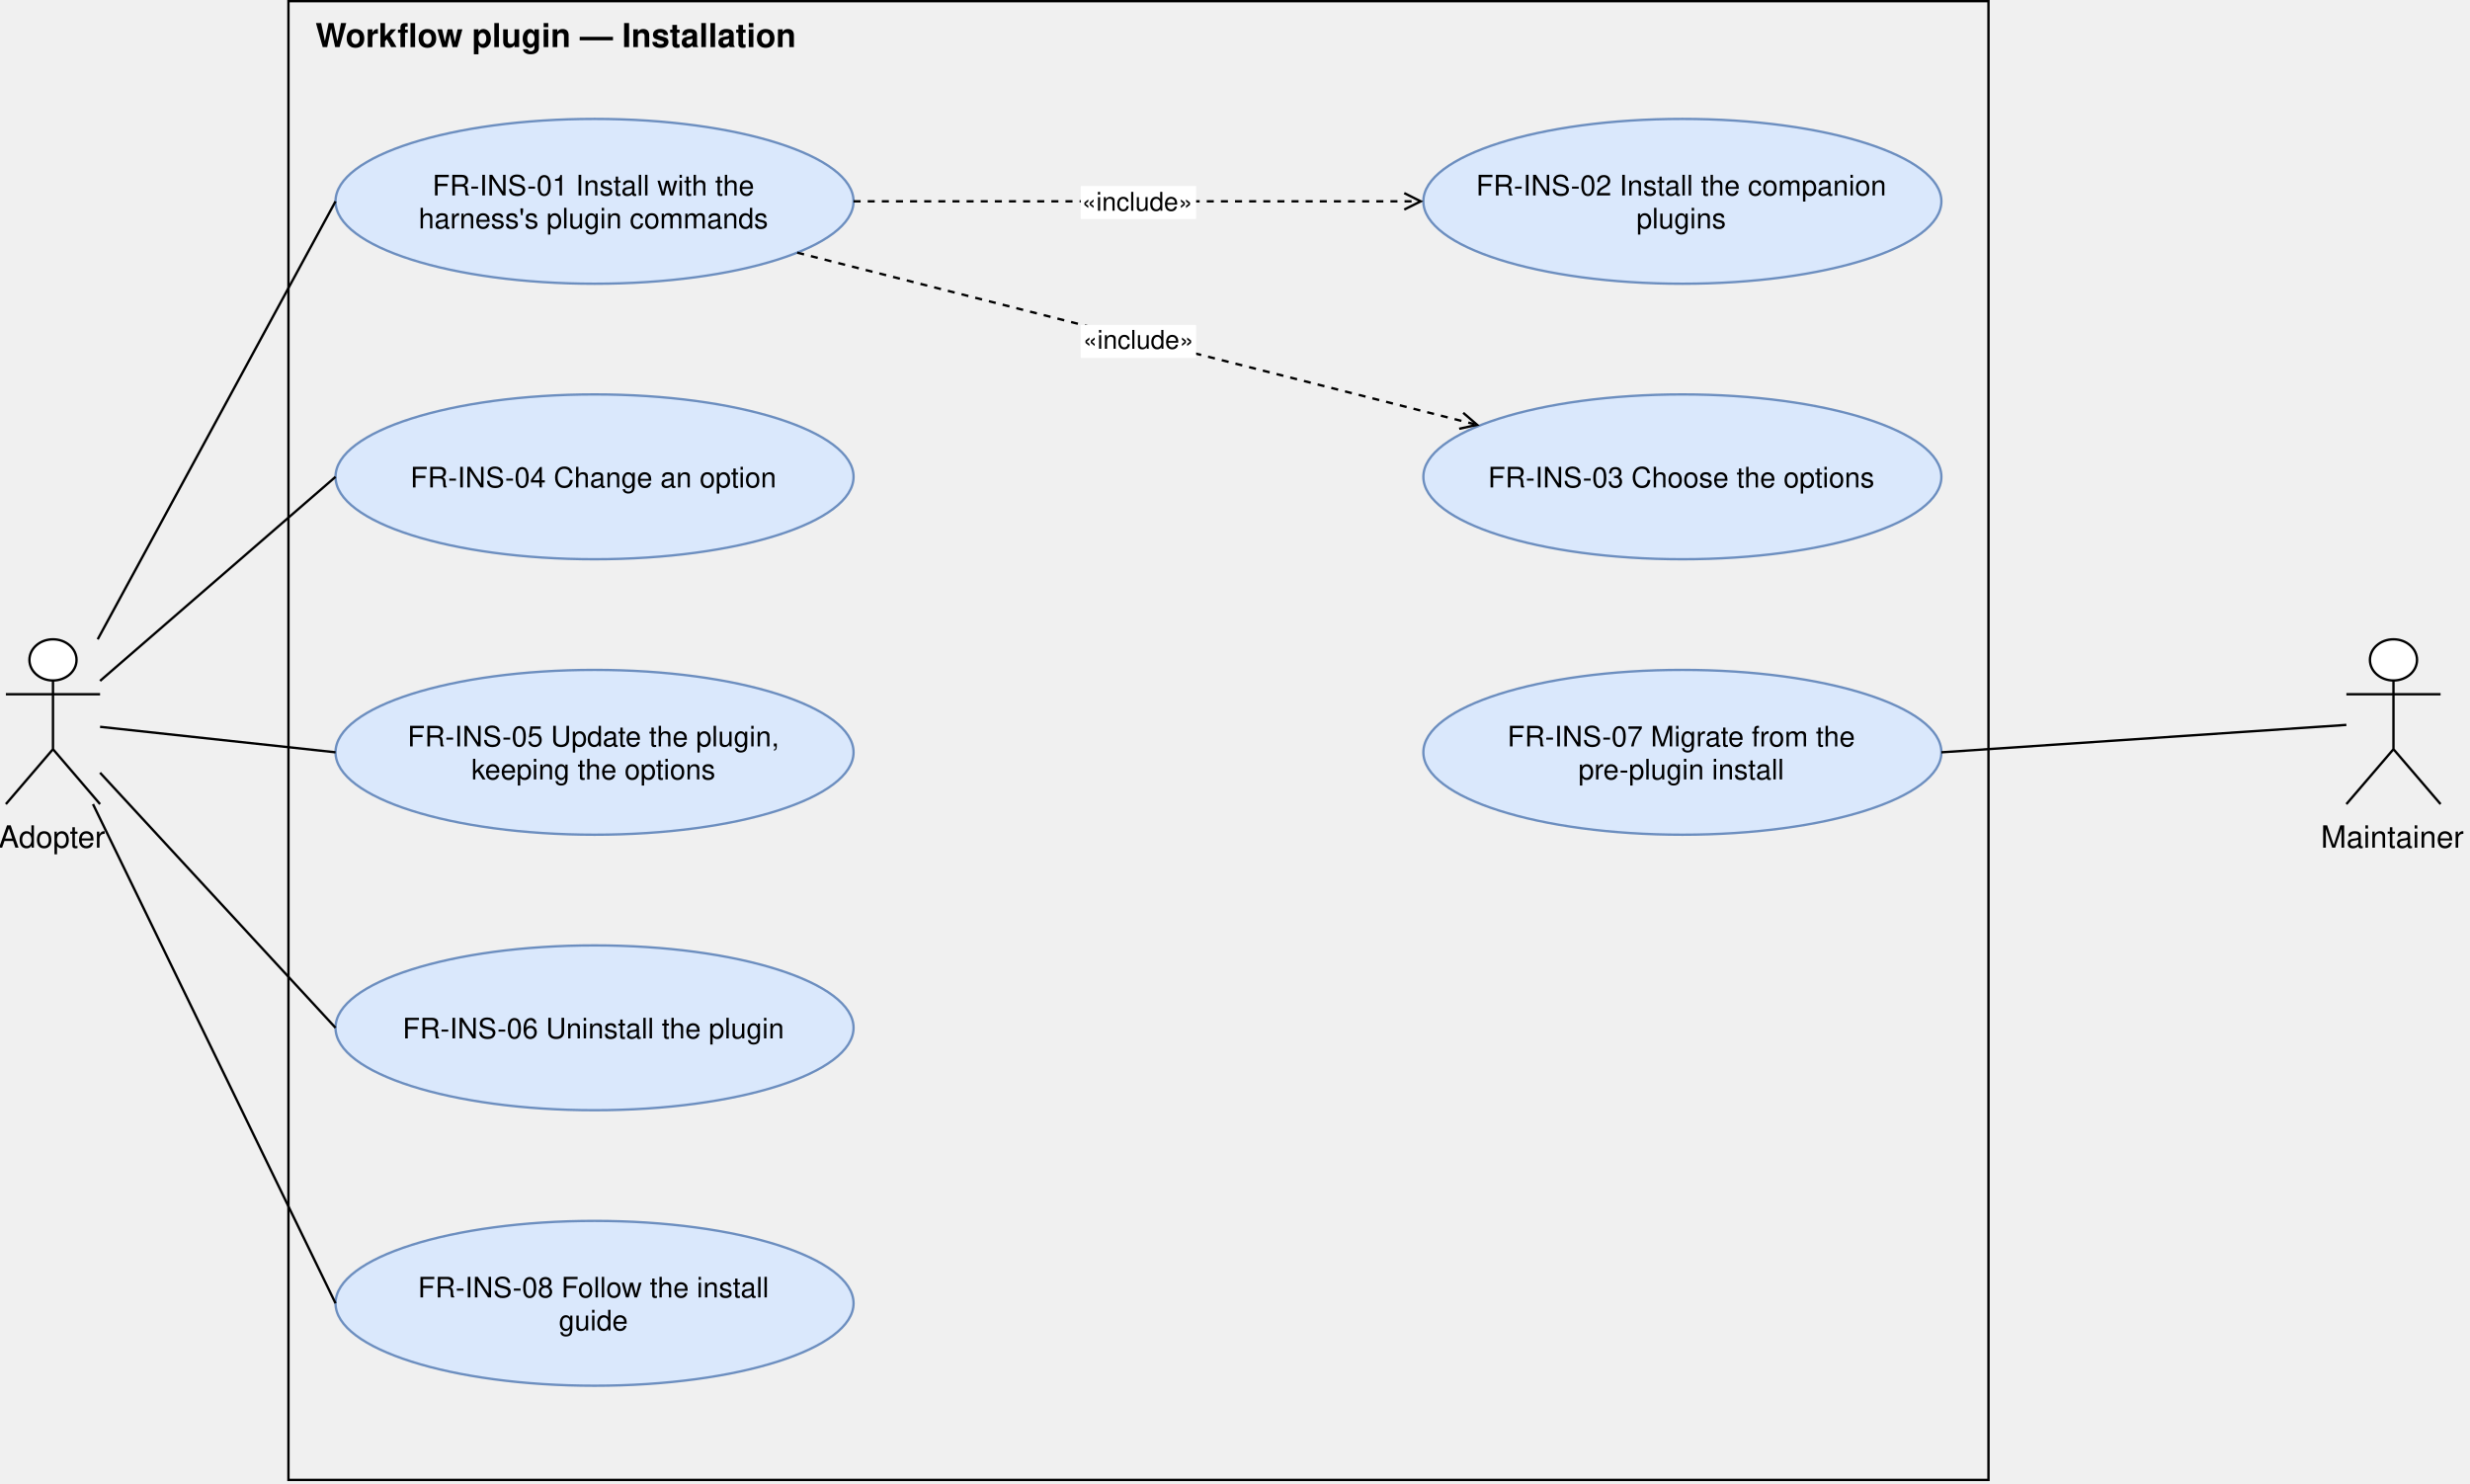
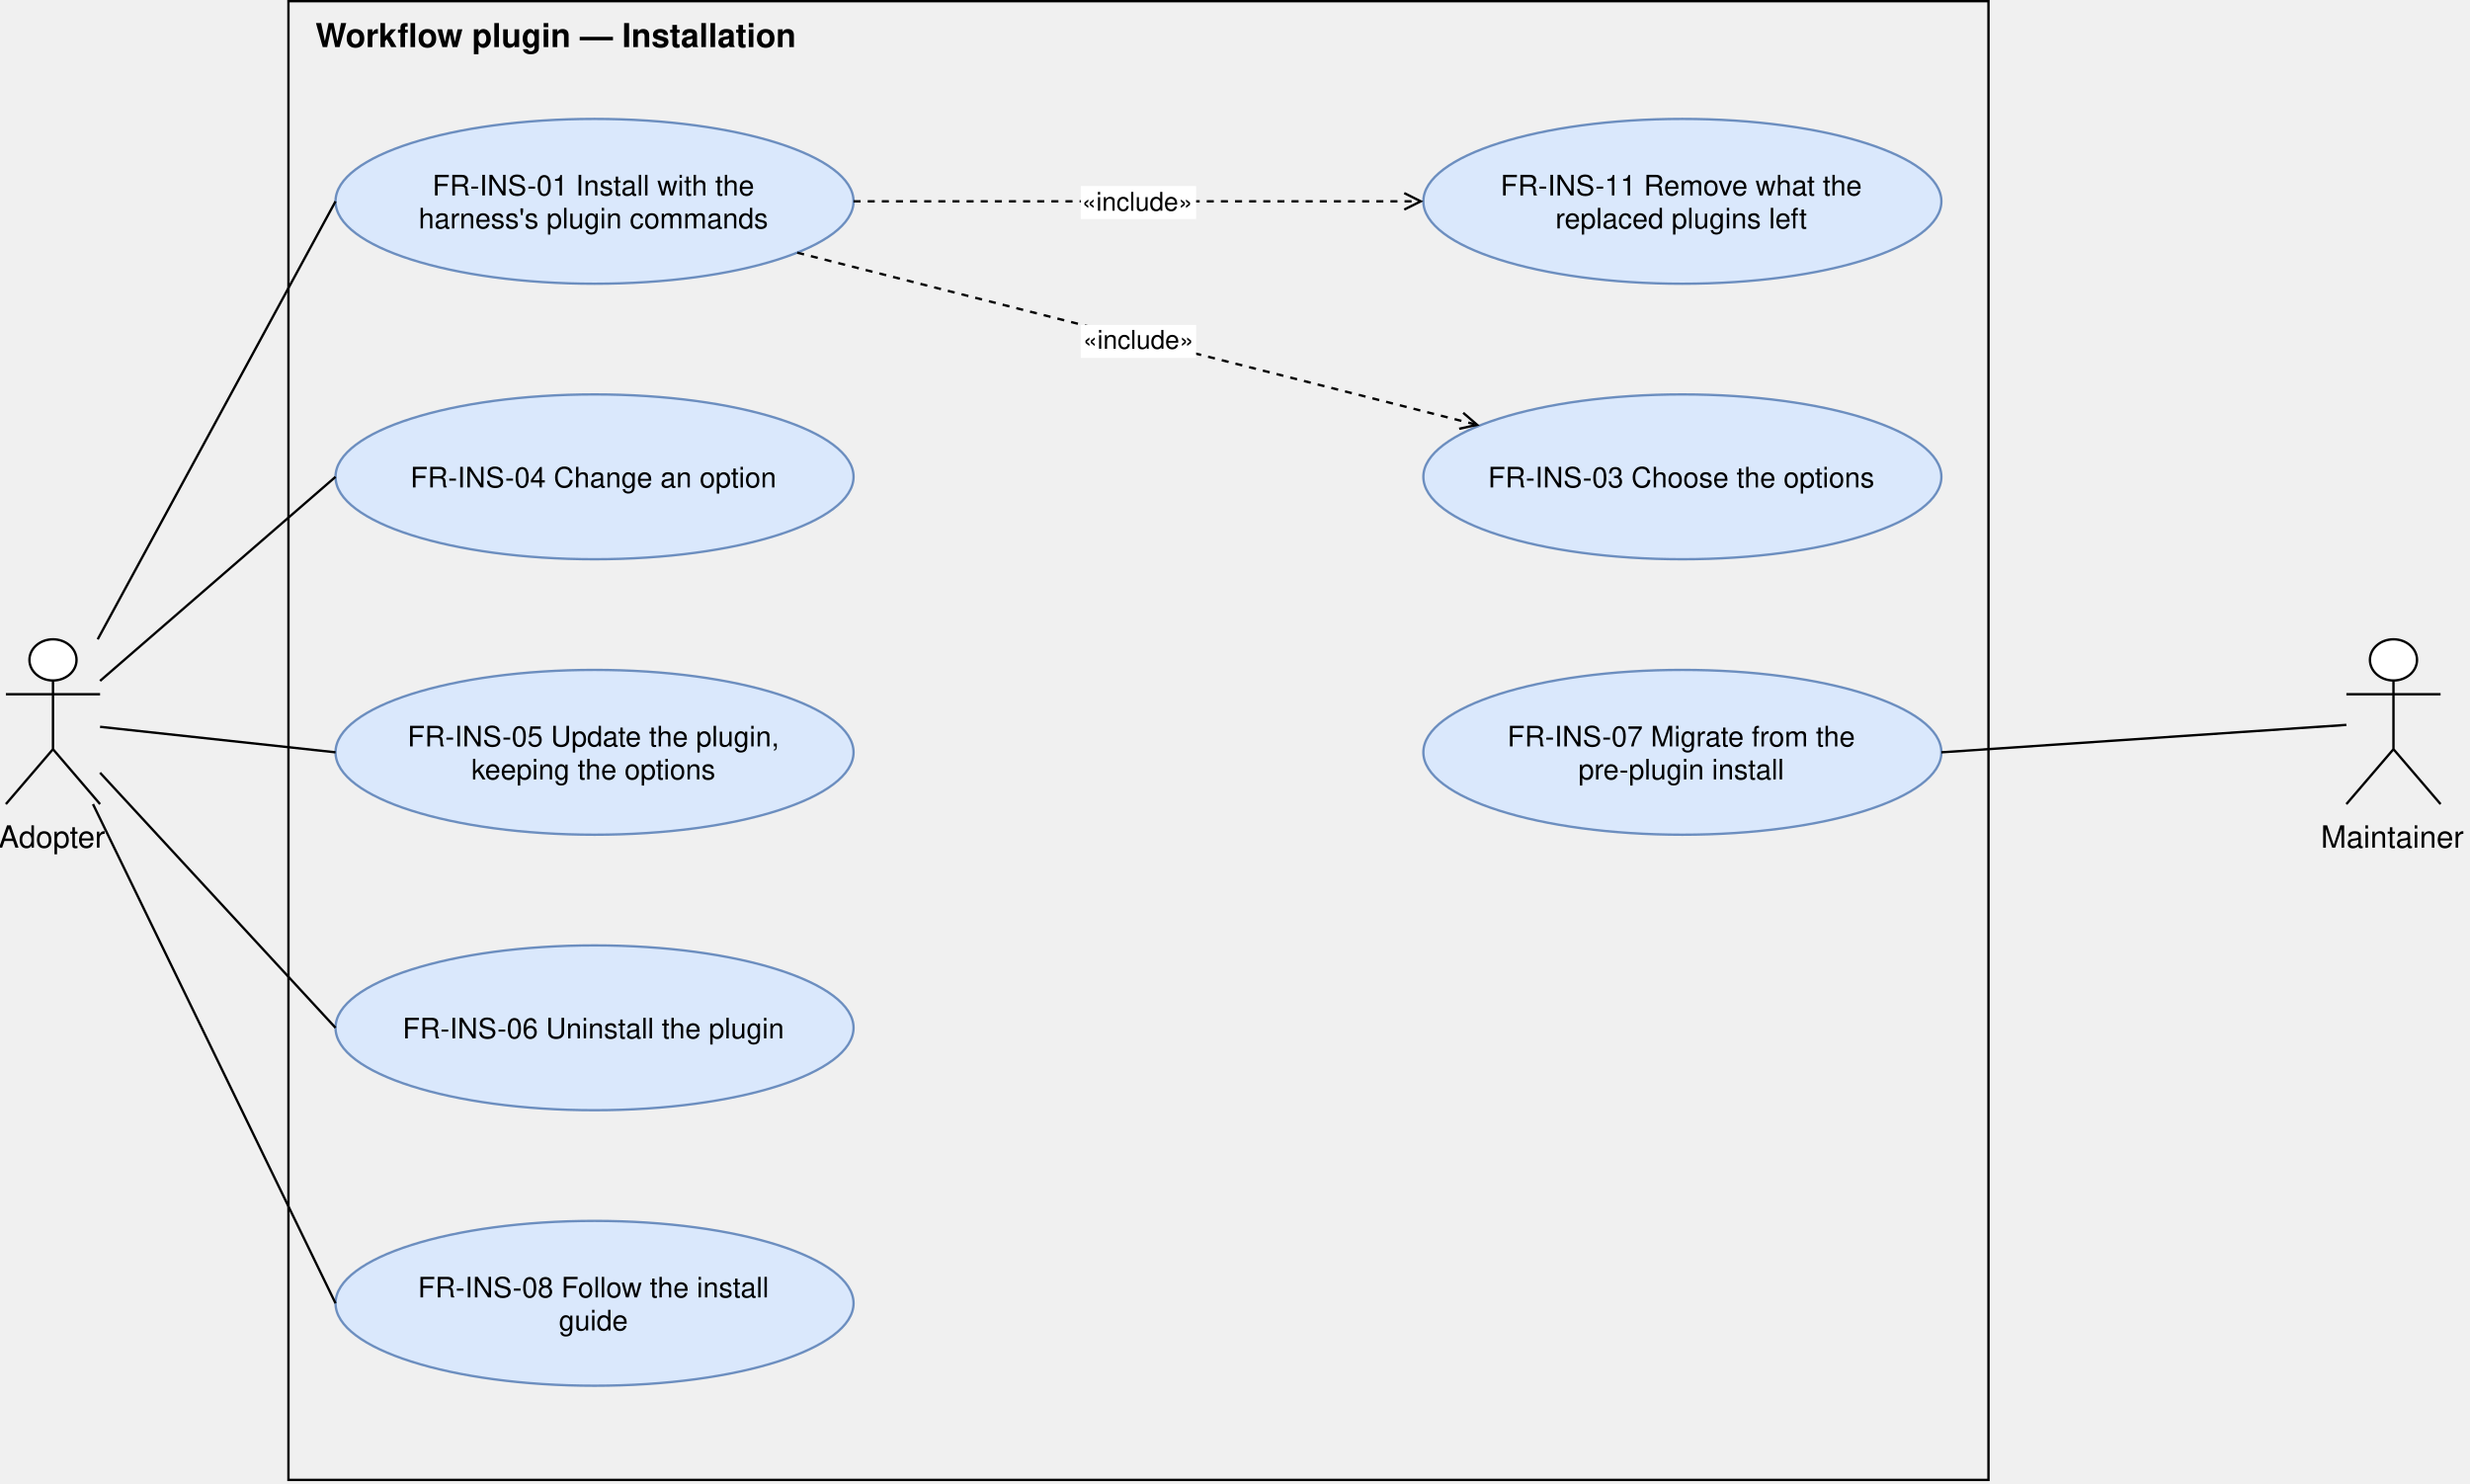
- <svg xmlns="http://www.w3.org/2000/svg" style="background: transparent; background-color: transparent; color-scheme: light;" version="1.1" width="1049px" height="630px" viewBox="0 0 1049 630" content="&lt;mxfile host=&quot;Electron&quot;&gt;&#10;  &lt;diagram name=&quot;Page-1&quot; id=&quot;0&quot;&gt;&#10;    &lt;mxGraphModel dx=&quot;-583&quot; dy=&quot;-210&quot; grid=&quot;0&quot; gridSize=&quot;10&quot; guides=&quot;1&quot; tooltips=&quot;1&quot; connect=&quot;1&quot; arrows=&quot;1&quot; fold=&quot;0&quot; page=&quot;0&quot; pageScale=&quot;1&quot; pageWidth=&quot;850&quot; pageHeight=&quot;1100&quot; background=&quot;#ffffff&quot; math=&quot;0&quot; shadow=&quot;0&quot;&gt;&#10;      &lt;root&gt;&#10;        &lt;mxCell id=&quot;0&quot; /&gt;&#10;        &lt;mxCell id=&quot;1&quot; parent=&quot;0&quot; /&gt;&#10;        &lt;mxCell id=&quot;c2&quot; parent=&quot;1&quot; style=&quot;rounded=0;fillColor=none;verticalAlign=top;align=left;spacingLeft=10;fontStyle=1;fontSize=14;html=0;&quot; value=&quot;Workflow plugin — Installation&quot; vertex=&quot;1&quot;&gt;&#10;          &lt;mxGeometry height=&quot;628&quot; width=&quot;722&quot; x=&quot;162&quot; y=&quot;41&quot; as=&quot;geometry&quot; /&gt;&#10;        &lt;/mxCell&gt;&#10;        &lt;mxCell id=&quot;c3&quot; parent=&quot;1&quot; style=&quot;ellipse;fontSize=12;fillColor=#dae8fc;strokeColor=#6c8ebf;html=0;&quot; value=&quot;FR-INS-01 Install with the&amp;#xa;harness&amp;#39;s plugin commands&quot; vertex=&quot;1&quot;&gt;&#10;          &lt;mxGeometry height=&quot;70&quot; width=&quot;220&quot; x=&quot;182&quot; y=&quot;91&quot; as=&quot;geometry&quot; /&gt;&#10;        &lt;/mxCell&gt;&#10;        &lt;mxCell id=&quot;c4&quot; parent=&quot;1&quot; style=&quot;ellipse;fontSize=12;fillColor=#dae8fc;strokeColor=#6c8ebf;html=0;&quot; value=&quot;FR-INS-04 Change an option&quot; vertex=&quot;1&quot;&gt;&#10;          &lt;mxGeometry height=&quot;70&quot; width=&quot;220&quot; x=&quot;182&quot; y=&quot;208&quot; as=&quot;geometry&quot; /&gt;&#10;        &lt;/mxCell&gt;&#10;        &lt;mxCell id=&quot;c5&quot; parent=&quot;1&quot; style=&quot;ellipse;fontSize=12;fillColor=#dae8fc;strokeColor=#6c8ebf;html=0;&quot; value=&quot;FR-INS-05 Update the plugin,&amp;#xa;keeping the options&quot; vertex=&quot;1&quot;&gt;&#10;          &lt;mxGeometry height=&quot;70&quot; width=&quot;220&quot; x=&quot;182&quot; y=&quot;325&quot; as=&quot;geometry&quot; /&gt;&#10;        &lt;/mxCell&gt;&#10;        &lt;mxCell id=&quot;c6&quot; parent=&quot;1&quot; style=&quot;ellipse;fontSize=12;fillColor=#dae8fc;strokeColor=#6c8ebf;html=0;&quot; value=&quot;FR-INS-06 Uninstall the plugin&quot; vertex=&quot;1&quot;&gt;&#10;          &lt;mxGeometry height=&quot;70&quot; width=&quot;220&quot; x=&quot;182&quot; y=&quot;442&quot; as=&quot;geometry&quot; /&gt;&#10;        &lt;/mxCell&gt;&#10;        &lt;mxCell id=&quot;c7&quot; parent=&quot;1&quot; style=&quot;ellipse;fontSize=12;fillColor=#dae8fc;strokeColor=#6c8ebf;html=0;&quot; value=&quot;FR-INS-08 Follow the install&amp;#xa;guide&quot; vertex=&quot;1&quot;&gt;&#10;          &lt;mxGeometry height=&quot;70&quot; width=&quot;220&quot; x=&quot;182&quot; y=&quot;559&quot; as=&quot;geometry&quot; /&gt;&#10;        &lt;/mxCell&gt;&#10;        &lt;mxCell id=&quot;c8&quot; parent=&quot;1&quot; style=&quot;ellipse;fontSize=12;fillColor=#dae8fc;strokeColor=#6c8ebf;html=0;&quot; value=&quot;FR-INS-02 Install the companion&amp;#xa;plugins&quot; vertex=&quot;1&quot;&gt;&#10;          &lt;mxGeometry height=&quot;70&quot; width=&quot;220&quot; x=&quot;644&quot; y=&quot;91&quot; as=&quot;geometry&quot; /&gt;&#10;        &lt;/mxCell&gt;&#10;        &lt;mxCell id=&quot;c9&quot; parent=&quot;1&quot; style=&quot;ellipse;fontSize=12;fillColor=#dae8fc;strokeColor=#6c8ebf;html=0;&quot; value=&quot;FR-INS-03 Choose the options&quot; vertex=&quot;1&quot;&gt;&#10;          &lt;mxGeometry height=&quot;70&quot; width=&quot;220&quot; x=&quot;644&quot; y=&quot;208&quot; as=&quot;geometry&quot; /&gt;&#10;        &lt;/mxCell&gt;&#10;        &lt;mxCell id=&quot;c10&quot; parent=&quot;1&quot; style=&quot;ellipse;fontSize=12;fillColor=#dae8fc;strokeColor=#6c8ebf;html=0;&quot; value=&quot;FR-INS-07 Migrate from the&amp;#xa;pre-plugin install&quot; vertex=&quot;1&quot;&gt;&#10;          &lt;mxGeometry height=&quot;70&quot; width=&quot;220&quot; x=&quot;644&quot; y=&quot;325&quot; as=&quot;geometry&quot; /&gt;&#10;        &lt;/mxCell&gt;&#10;        &lt;mxCell id=&quot;c11&quot; parent=&quot;1&quot; style=&quot;shape=umlActor;verticalLabelPosition=bottom;verticalAlign=top;fontSize=13;html=0;&quot; value=&quot;Adopter&quot; vertex=&quot;1&quot;&gt;&#10;          &lt;mxGeometry height=&quot;70&quot; width=&quot;40&quot; x=&quot;42&quot; y=&quot;312&quot; as=&quot;geometry&quot; /&gt;&#10;        &lt;/mxCell&gt;&#10;        &lt;mxCell id=&quot;c12&quot; edge=&quot;1&quot; parent=&quot;1&quot; source=&quot;c11&quot; style=&quot;endArrow=none;entryX=0;entryY=0.5;html=0;fontSize=11;labelBackgroundColor=#ffffff;&quot; target=&quot;c3&quot; value=&quot;&quot;&gt;&#10;          &lt;mxGeometry relative=&quot;1&quot; as=&quot;geometry&quot; /&gt;&#10;        &lt;/mxCell&gt;&#10;        &lt;mxCell id=&quot;c13&quot; edge=&quot;1&quot; parent=&quot;1&quot; source=&quot;c11&quot; style=&quot;endArrow=none;entryX=0;entryY=0.5;html=0;fontSize=11;labelBackgroundColor=#ffffff;&quot; target=&quot;c4&quot; value=&quot;&quot;&gt;&#10;          &lt;mxGeometry relative=&quot;1&quot; as=&quot;geometry&quot; /&gt;&#10;        &lt;/mxCell&gt;&#10;        &lt;mxCell id=&quot;c14&quot; edge=&quot;1&quot; parent=&quot;1&quot; source=&quot;c11&quot; style=&quot;endArrow=none;entryX=0;entryY=0.5;html=0;fontSize=11;labelBackgroundColor=#ffffff;&quot; target=&quot;c5&quot; value=&quot;&quot;&gt;&#10;          &lt;mxGeometry relative=&quot;1&quot; as=&quot;geometry&quot; /&gt;&#10;        &lt;/mxCell&gt;&#10;        &lt;mxCell id=&quot;c15&quot; edge=&quot;1&quot; parent=&quot;1&quot; source=&quot;c11&quot; style=&quot;endArrow=none;entryX=0;entryY=0.5;html=0;fontSize=11;labelBackgroundColor=#ffffff;&quot; target=&quot;c6&quot; value=&quot;&quot;&gt;&#10;          &lt;mxGeometry relative=&quot;1&quot; as=&quot;geometry&quot; /&gt;&#10;        &lt;/mxCell&gt;&#10;        &lt;mxCell id=&quot;c16&quot; edge=&quot;1&quot; parent=&quot;1&quot; source=&quot;c11&quot; style=&quot;endArrow=none;entryX=0;entryY=0.5;html=0;fontSize=11;labelBackgroundColor=#ffffff;&quot; target=&quot;c7&quot; value=&quot;&quot;&gt;&#10;          &lt;mxGeometry relative=&quot;1&quot; as=&quot;geometry&quot; /&gt;&#10;        &lt;/mxCell&gt;&#10;        &lt;mxCell id=&quot;c17&quot; parent=&quot;1&quot; style=&quot;shape=umlActor;verticalLabelPosition=bottom;verticalAlign=top;fontSize=13;html=0;&quot; value=&quot;Maintainer&quot; vertex=&quot;1&quot;&gt;&#10;          &lt;mxGeometry height=&quot;70&quot; width=&quot;40&quot; x=&quot;1036&quot; y=&quot;312&quot; as=&quot;geometry&quot; /&gt;&#10;        &lt;/mxCell&gt;&#10;        &lt;mxCell id=&quot;c18&quot; edge=&quot;1&quot; parent=&quot;1&quot; source=&quot;c17&quot; style=&quot;endArrow=none;entryX=1;entryY=0.5;html=0;fontSize=11;labelBackgroundColor=#ffffff;&quot; target=&quot;c10&quot; value=&quot;&quot;&gt;&#10;          &lt;mxGeometry relative=&quot;1&quot; as=&quot;geometry&quot; /&gt;&#10;        &lt;/mxCell&gt;&#10;        &lt;mxCell id=&quot;c19&quot; edge=&quot;1&quot; parent=&quot;1&quot; source=&quot;c3&quot; style=&quot;dashed=1;endArrow=open;endFill=0;html=0;fontSize=11;labelBackgroundColor=#ffffff;&quot; target=&quot;c8&quot; value=&quot;«include»&quot;&gt;&#10;          &lt;mxGeometry relative=&quot;1&quot; as=&quot;geometry&quot; /&gt;&#10;        &lt;/mxCell&gt;&#10;        &lt;mxCell id=&quot;c20&quot; edge=&quot;1&quot; parent=&quot;1&quot; source=&quot;c3&quot; style=&quot;dashed=1;endArrow=open;endFill=0;html=0;fontSize=11;labelBackgroundColor=#ffffff;&quot; target=&quot;c9&quot; value=&quot;«include»&quot;&gt;&#10;          &lt;mxGeometry relative=&quot;1&quot; as=&quot;geometry&quot; /&gt;&#10;        &lt;/mxCell&gt;&#10;      &lt;/root&gt;&#10;    &lt;/mxGraphModel&gt;&#10;  &lt;/diagram&gt;&#10;&lt;/mxfile&gt;&#10;">
+ <svg xmlns="http://www.w3.org/2000/svg" style="background: transparent; background-color: transparent; color-scheme: light;" version="1.1" width="1049px" height="630px" viewBox="0 0 1049 630" id="ge-svg-y3CiddfxNFLOjp8gowWk" content="&lt;mxfile host=&quot;Electron&quot;&gt;&#10;  &lt;diagram name=&quot;Page-1&quot; id=&quot;0&quot;&gt;&#10;    &lt;mxGraphModel grid=&quot;0&quot; gridSize=&quot;10&quot; guides=&quot;1&quot; tooltips=&quot;1&quot; connect=&quot;1&quot; arrows=&quot;1&quot; fold=&quot;0&quot; page=&quot;0&quot; pageScale=&quot;1&quot; pageWidth=&quot;850&quot; pageHeight=&quot;1100&quot; background=&quot;#ffffff&quot; math=&quot;0&quot; shadow=&quot;0&quot;&gt;&#10;      &lt;root&gt;&#10;        &lt;mxCell id=&quot;0&quot; /&gt;&#10;        &lt;mxCell id=&quot;1&quot; parent=&quot;0&quot; /&gt;&#10;        &lt;mxCell id=&quot;c2&quot; parent=&quot;1&quot; style=&quot;rounded=0;fillColor=none;verticalAlign=top;align=left;spacingLeft=10;fontStyle=1;fontSize=14;html=0;&quot; value=&quot;Workflow plugin — Installation&quot; vertex=&quot;1&quot;&gt;&#10;          &lt;mxGeometry height=&quot;628&quot; width=&quot;722&quot; x=&quot;162&quot; y=&quot;41&quot; as=&quot;geometry&quot; /&gt;&#10;        &lt;/mxCell&gt;&#10;        &lt;mxCell id=&quot;c3&quot; parent=&quot;1&quot; style=&quot;ellipse;fontSize=12;fillColor=#dae8fc;strokeColor=#6c8ebf;html=0;&quot; value=&quot;FR-INS-01 Install with the&amp;#xa;harness&amp;#39;s plugin commands&quot; vertex=&quot;1&quot;&gt;&#10;          &lt;mxGeometry height=&quot;70&quot; width=&quot;220&quot; x=&quot;182&quot; y=&quot;91&quot; as=&quot;geometry&quot; /&gt;&#10;        &lt;/mxCell&gt;&#10;        &lt;mxCell id=&quot;c4&quot; parent=&quot;1&quot; style=&quot;ellipse;fontSize=12;fillColor=#dae8fc;strokeColor=#6c8ebf;html=0;&quot; value=&quot;FR-INS-04 Change an option&quot; vertex=&quot;1&quot;&gt;&#10;          &lt;mxGeometry height=&quot;70&quot; width=&quot;220&quot; x=&quot;182&quot; y=&quot;208&quot; as=&quot;geometry&quot; /&gt;&#10;        &lt;/mxCell&gt;&#10;        &lt;mxCell id=&quot;c5&quot; parent=&quot;1&quot; style=&quot;ellipse;fontSize=12;fillColor=#dae8fc;strokeColor=#6c8ebf;html=0;&quot; value=&quot;FR-INS-05 Update the plugin,&amp;#xa;keeping the options&quot; vertex=&quot;1&quot;&gt;&#10;          &lt;mxGeometry height=&quot;70&quot; width=&quot;220&quot; x=&quot;182&quot; y=&quot;325&quot; as=&quot;geometry&quot; /&gt;&#10;        &lt;/mxCell&gt;&#10;        &lt;mxCell id=&quot;c6&quot; parent=&quot;1&quot; style=&quot;ellipse;fontSize=12;fillColor=#dae8fc;strokeColor=#6c8ebf;html=0;&quot; value=&quot;FR-INS-06 Uninstall the plugin&quot; vertex=&quot;1&quot;&gt;&#10;          &lt;mxGeometry height=&quot;70&quot; width=&quot;220&quot; x=&quot;182&quot; y=&quot;442&quot; as=&quot;geometry&quot; /&gt;&#10;        &lt;/mxCell&gt;&#10;        &lt;mxCell id=&quot;c7&quot; parent=&quot;1&quot; style=&quot;ellipse;fontSize=12;fillColor=#dae8fc;strokeColor=#6c8ebf;html=0;&quot; value=&quot;FR-INS-08 Follow the install&amp;#xa;guide&quot; vertex=&quot;1&quot;&gt;&#10;          &lt;mxGeometry height=&quot;70&quot; width=&quot;220&quot; x=&quot;182&quot; y=&quot;559&quot; as=&quot;geometry&quot; /&gt;&#10;        &lt;/mxCell&gt;&#10;        &lt;mxCell id=&quot;c8&quot; parent=&quot;1&quot; style=&quot;ellipse;fontSize=12;fillColor=#dae8fc;strokeColor=#6c8ebf;html=0;&quot; value=&quot;FR-INS-11 Remove what the&amp;#xa;replaced plugins left&quot; vertex=&quot;1&quot;&gt;&#10;          &lt;mxGeometry height=&quot;70&quot; width=&quot;220&quot; x=&quot;644&quot; y=&quot;91&quot; as=&quot;geometry&quot; /&gt;&#10;        &lt;/mxCell&gt;&#10;        &lt;mxCell id=&quot;c9&quot; parent=&quot;1&quot; style=&quot;ellipse;fontSize=12;fillColor=#dae8fc;strokeColor=#6c8ebf;html=0;&quot; value=&quot;FR-INS-03 Choose the options&quot; vertex=&quot;1&quot;&gt;&#10;          &lt;mxGeometry height=&quot;70&quot; width=&quot;220&quot; x=&quot;644&quot; y=&quot;208&quot; as=&quot;geometry&quot; /&gt;&#10;        &lt;/mxCell&gt;&#10;        &lt;mxCell id=&quot;c10&quot; parent=&quot;1&quot; style=&quot;ellipse;fontSize=12;fillColor=#dae8fc;strokeColor=#6c8ebf;html=0;&quot; value=&quot;FR-INS-07 Migrate from the&amp;#xa;pre-plugin install&quot; vertex=&quot;1&quot;&gt;&#10;          &lt;mxGeometry height=&quot;70&quot; width=&quot;220&quot; x=&quot;644&quot; y=&quot;325&quot; as=&quot;geometry&quot; /&gt;&#10;        &lt;/mxCell&gt;&#10;        &lt;mxCell id=&quot;c11&quot; parent=&quot;1&quot; style=&quot;shape=umlActor;verticalLabelPosition=bottom;verticalAlign=top;fontSize=13;html=0;&quot; value=&quot;Adopter&quot; vertex=&quot;1&quot;&gt;&#10;          &lt;mxGeometry height=&quot;70&quot; width=&quot;40&quot; x=&quot;42&quot; y=&quot;312&quot; as=&quot;geometry&quot; /&gt;&#10;        &lt;/mxCell&gt;&#10;        &lt;mxCell id=&quot;c12&quot; edge=&quot;1&quot; parent=&quot;1&quot; source=&quot;c11&quot; style=&quot;endArrow=none;entryX=0;entryY=0.5;html=0;fontSize=11;labelBackgroundColor=#ffffff;&quot; target=&quot;c3&quot; value=&quot;&quot;&gt;&#10;          &lt;mxGeometry relative=&quot;1&quot; as=&quot;geometry&quot; /&gt;&#10;        &lt;/mxCell&gt;&#10;        &lt;mxCell id=&quot;c13&quot; edge=&quot;1&quot; parent=&quot;1&quot; source=&quot;c11&quot; style=&quot;endArrow=none;entryX=0;entryY=0.5;html=0;fontSize=11;labelBackgroundColor=#ffffff;&quot; target=&quot;c4&quot; value=&quot;&quot;&gt;&#10;          &lt;mxGeometry relative=&quot;1&quot; as=&quot;geometry&quot; /&gt;&#10;        &lt;/mxCell&gt;&#10;        &lt;mxCell id=&quot;c14&quot; edge=&quot;1&quot; parent=&quot;1&quot; source=&quot;c11&quot; style=&quot;endArrow=none;entryX=0;entryY=0.5;html=0;fontSize=11;labelBackgroundColor=#ffffff;&quot; target=&quot;c5&quot; value=&quot;&quot;&gt;&#10;          &lt;mxGeometry relative=&quot;1&quot; as=&quot;geometry&quot; /&gt;&#10;        &lt;/mxCell&gt;&#10;        &lt;mxCell id=&quot;c15&quot; edge=&quot;1&quot; parent=&quot;1&quot; source=&quot;c11&quot; style=&quot;endArrow=none;entryX=0;entryY=0.5;html=0;fontSize=11;labelBackgroundColor=#ffffff;&quot; target=&quot;c6&quot; value=&quot;&quot;&gt;&#10;          &lt;mxGeometry relative=&quot;1&quot; as=&quot;geometry&quot; /&gt;&#10;        &lt;/mxCell&gt;&#10;        &lt;mxCell id=&quot;c16&quot; edge=&quot;1&quot; parent=&quot;1&quot; source=&quot;c11&quot; style=&quot;endArrow=none;entryX=0;entryY=0.5;html=0;fontSize=11;labelBackgroundColor=#ffffff;&quot; target=&quot;c7&quot; value=&quot;&quot;&gt;&#10;          &lt;mxGeometry relative=&quot;1&quot; as=&quot;geometry&quot; /&gt;&#10;        &lt;/mxCell&gt;&#10;        &lt;mxCell id=&quot;c17&quot; parent=&quot;1&quot; style=&quot;shape=umlActor;verticalLabelPosition=bottom;verticalAlign=top;fontSize=13;html=0;&quot; value=&quot;Maintainer&quot; vertex=&quot;1&quot;&gt;&#10;          &lt;mxGeometry height=&quot;70&quot; width=&quot;40&quot; x=&quot;1036&quot; y=&quot;312&quot; as=&quot;geometry&quot; /&gt;&#10;        &lt;/mxCell&gt;&#10;        &lt;mxCell id=&quot;c18&quot; edge=&quot;1&quot; parent=&quot;1&quot; source=&quot;c17&quot; style=&quot;endArrow=none;entryX=1;entryY=0.5;html=0;fontSize=11;labelBackgroundColor=#ffffff;&quot; target=&quot;c10&quot; value=&quot;&quot;&gt;&#10;          &lt;mxGeometry relative=&quot;1&quot; as=&quot;geometry&quot; /&gt;&#10;        &lt;/mxCell&gt;&#10;        &lt;mxCell id=&quot;c19&quot; edge=&quot;1&quot; parent=&quot;1&quot; source=&quot;c3&quot; style=&quot;dashed=1;endArrow=open;endFill=0;html=0;fontSize=11;labelBackgroundColor=#ffffff;&quot; target=&quot;c8&quot; value=&quot;«include»&quot;&gt;&#10;          &lt;mxGeometry relative=&quot;1&quot; as=&quot;geometry&quot; /&gt;&#10;        &lt;/mxCell&gt;&#10;        &lt;mxCell id=&quot;c20&quot; edge=&quot;1&quot; parent=&quot;1&quot; source=&quot;c3&quot; style=&quot;dashed=1;endArrow=open;endFill=0;html=0;fontSize=11;labelBackgroundColor=#ffffff;&quot; target=&quot;c9&quot; value=&quot;«include»&quot;&gt;&#10;          &lt;mxGeometry relative=&quot;1&quot; as=&quot;geometry&quot; /&gt;&#10;        &lt;/mxCell&gt;&#10;      &lt;/root&gt;&#10;    &lt;/mxGraphModel&gt;&#10;  &lt;/diagram&gt;&#10;&lt;/mxfile&gt;&#10;">
+   <style type="text/css">@supports (color: light-dark(#000, #fff)) { #ge-svg-y3CiddfxNFLOjp8gowWk { --ge-adaptive-bg: light-dark(#ffffff, var(--ge-dark-color, #121212)); --ge-adaptive-fg: light-dark(#000000, var(--ge-light-color, #ffffff)); } }</style>
  <defs />
  <g>
    <g data-cell-id="0">
      <g data-cell-id="1">
        <g data-cell-id="c2">
          <g transform="translate(0.5,0.5)">
-             <rect x="122" y="0" width="722" height="628" fill="none" stroke="#000000" pointer-events="all" style="stroke: light-dark(rgb(0, 0, 0), rgb(255, 255, 255));" />
+             <rect x="122" y="0" width="722" height="628" fill="none" stroke="#000000" pointer-events="all" style="stroke: var(--ge-adaptive-fg, #000000);" />
          </g>
          <g>
-             <g fill="#000000" font-family="Helvetica" font-weight="bold" text-anchor="start" font-size="14px" style="fill: light-dark(rgb(0, 0, 0), rgb(255, 255, 255));">
+             <g fill="#000000" font-family="Helvetica" font-weight="bold" text-anchor="start" font-size="14px" style="fill: var(--ge-adaptive-fg, #000000);">
              <text x="134" y="20">Workflow plugin — Installation</text>
            </g>
          </g>
        </g>
        <g data-cell-id="c3">
          <g transform="translate(0.5,0.5)">
            <ellipse cx="252" cy="85" rx="110" ry="35" fill="#dae8fc" stroke="#6c8ebf" pointer-events="all" style="fill: light-dark(rgb(218, 232, 252), rgb(29, 41, 59)); stroke: light-dark(rgb(108, 142, 191), rgb(92, 121, 163));" />
          </g>
          <g>
-             <g fill="#000000" font-family="Helvetica" text-anchor="middle" font-size="12px" style="fill: light-dark(rgb(0, 0, 0), rgb(255, 255, 255));">
+             <g fill="#000000" font-family="Helvetica" text-anchor="middle" font-size="12px" style="fill: var(--ge-adaptive-fg, #000000);">
              <text x="252" y="83">FR-INS-01 Install with the</text>
              <text x="252" y="97">harness's plugin commands</text>
            </g>
          </g>
        </g>
        <g data-cell-id="c4">
          <g transform="translate(0.5,0.5)">
            <ellipse cx="252" cy="202" rx="110" ry="35" fill="#dae8fc" stroke="#6c8ebf" pointer-events="all" style="fill: light-dark(rgb(218, 232, 252), rgb(29, 41, 59)); stroke: light-dark(rgb(108, 142, 191), rgb(92, 121, 163));" />
          </g>
          <g>
-             <g fill="#000000" font-family="Helvetica" text-anchor="middle" font-size="12px" style="fill: light-dark(rgb(0, 0, 0), rgb(255, 255, 255));">
+             <g fill="#000000" font-family="Helvetica" text-anchor="middle" font-size="12px" style="fill: var(--ge-adaptive-fg, #000000);">
              <text x="252" y="207">FR-INS-04 Change an option</text>
            </g>
          </g>
        </g>
        <g data-cell-id="c5">
          <g transform="translate(0.5,0.5)">
            <ellipse cx="252" cy="319" rx="110" ry="35" fill="#dae8fc" stroke="#6c8ebf" pointer-events="all" style="fill: light-dark(rgb(218, 232, 252), rgb(29, 41, 59)); stroke: light-dark(rgb(108, 142, 191), rgb(92, 121, 163));" />
          </g>
          <g>
-             <g fill="#000000" font-family="Helvetica" text-anchor="middle" font-size="12px" style="fill: light-dark(rgb(0, 0, 0), rgb(255, 255, 255));">
+             <g fill="#000000" font-family="Helvetica" text-anchor="middle" font-size="12px" style="fill: var(--ge-adaptive-fg, #000000);">
              <text x="252" y="317">FR-INS-05 Update the plugin,</text>
              <text x="252" y="331">keeping the options</text>
            </g>
          </g>
        </g>
        <g data-cell-id="c6">
          <g transform="translate(0.5,0.5)">
            <ellipse cx="252" cy="436" rx="110" ry="35" fill="#dae8fc" stroke="#6c8ebf" pointer-events="all" style="fill: light-dark(rgb(218, 232, 252), rgb(29, 41, 59)); stroke: light-dark(rgb(108, 142, 191), rgb(92, 121, 163));" />
          </g>
          <g>
-             <g fill="#000000" font-family="Helvetica" text-anchor="middle" font-size="12px" style="fill: light-dark(rgb(0, 0, 0), rgb(255, 255, 255));">
+             <g fill="#000000" font-family="Helvetica" text-anchor="middle" font-size="12px" style="fill: var(--ge-adaptive-fg, #000000);">
              <text x="252" y="441">FR-INS-06 Uninstall the plugin</text>
            </g>
          </g>
        </g>
        <g data-cell-id="c7">
          <g transform="translate(0.5,0.5)">
            <ellipse cx="252" cy="553" rx="110" ry="35" fill="#dae8fc" stroke="#6c8ebf" pointer-events="all" style="fill: light-dark(rgb(218, 232, 252), rgb(29, 41, 59)); stroke: light-dark(rgb(108, 142, 191), rgb(92, 121, 163));" />
          </g>
          <g>
-             <g fill="#000000" font-family="Helvetica" text-anchor="middle" font-size="12px" style="fill: light-dark(rgb(0, 0, 0), rgb(255, 255, 255));">
+             <g fill="#000000" font-family="Helvetica" text-anchor="middle" font-size="12px" style="fill: var(--ge-adaptive-fg, #000000);">
              <text x="252" y="551">FR-INS-08 Follow the install</text>
              <text x="252" y="565">guide</text>
            </g>
          </g>
        </g>
        <g data-cell-id="c8">
          <g transform="translate(0.5,0.5)">
            <ellipse cx="714" cy="85" rx="110" ry="35" fill="#dae8fc" stroke="#6c8ebf" pointer-events="all" style="fill: light-dark(rgb(218, 232, 252), rgb(29, 41, 59)); stroke: light-dark(rgb(108, 142, 191), rgb(92, 121, 163));" />
          </g>
          <g>
-             <g fill="#000000" font-family="Helvetica" text-anchor="middle" font-size="12px" style="fill: light-dark(rgb(0, 0, 0), rgb(255, 255, 255));">
-               <text x="714" y="83">FR-INS-02 Install the companion</text>
-               <text x="714" y="97">plugins</text>
+             <g fill="#000000" font-family="Helvetica" text-anchor="middle" font-size="12px" style="fill: var(--ge-adaptive-fg, #000000);">
+               <text x="714" y="83">FR-INS-11 Remove what the</text>
+               <text x="714" y="97">replaced plugins left</text>
            </g>
          </g>
        </g>
        <g data-cell-id="c9">
          <g transform="translate(0.5,0.5)">
            <ellipse cx="714" cy="202" rx="110" ry="35" fill="#dae8fc" stroke="#6c8ebf" pointer-events="all" style="fill: light-dark(rgb(218, 232, 252), rgb(29, 41, 59)); stroke: light-dark(rgb(108, 142, 191), rgb(92, 121, 163));" />
          </g>
          <g>
-             <g fill="#000000" font-family="Helvetica" text-anchor="middle" font-size="12px" style="fill: light-dark(rgb(0, 0, 0), rgb(255, 255, 255));">
+             <g fill="#000000" font-family="Helvetica" text-anchor="middle" font-size="12px" style="fill: var(--ge-adaptive-fg, #000000);">
              <text x="714" y="207">FR-INS-03 Choose the options</text>
            </g>
          </g>
        </g>
        <g data-cell-id="c10">
          <g transform="translate(0.5,0.5)">
            <ellipse cx="714" cy="319" rx="110" ry="35" fill="#dae8fc" stroke="#6c8ebf" pointer-events="all" style="fill: light-dark(rgb(218, 232, 252), rgb(29, 41, 59)); stroke: light-dark(rgb(108, 142, 191), rgb(92, 121, 163));" />
          </g>
          <g>
-             <g fill="#000000" font-family="Helvetica" text-anchor="middle" font-size="12px" style="fill: light-dark(rgb(0, 0, 0), rgb(255, 255, 255));">
+             <g fill="#000000" font-family="Helvetica" text-anchor="middle" font-size="12px" style="fill: var(--ge-adaptive-fg, #000000);">
              <text x="714" y="317">FR-INS-07 Migrate from the</text>
              <text x="714" y="331">pre-plugin install</text>
            </g>
          </g>
        </g>
        <g data-cell-id="c11">
          <g transform="translate(0.5,0.5)">
-             <ellipse cx="22" cy="279.75" rx="10" ry="8.75" fill="#ffffff" stroke="#000000" pointer-events="all" style="fill: light-dark(#ffffff, var(--ge-dark-color, #121212)); stroke: light-dark(rgb(0, 0, 0), rgb(255, 255, 255));" />
-             <path d="M 22 288.5 L 22 317.67 M 22 294.33 L 2 294.33 M 22 294.33 L 42 294.33 M 22 317.67 L 2 341 M 22 317.67 L 42 341" fill="none" stroke="#000000" stroke-miterlimit="10" pointer-events="all" style="stroke: light-dark(rgb(0, 0, 0), rgb(255, 255, 255));" />
+             <ellipse cx="22" cy="279.75" rx="10" ry="8.75" fill="#ffffff" stroke="#000000" pointer-events="all" style="fill: var(--ge-adaptive-bg, #ffffff); stroke: var(--ge-adaptive-fg, #000000);" />
+             <path d="M 22 288.5 L 22 317.67 M 22 294.33 L 2 294.33 M 22 294.33 L 42 294.33 M 22 317.67 L 2 341 M 22 317.67 L 42 341" fill="none" stroke="#000000" stroke-miterlimit="10" pointer-events="all" style="stroke: var(--ge-adaptive-fg, #000000);" />
          </g>
          <g>
-             <g fill="#000000" font-family="Helvetica" text-anchor="middle" font-size="13px" style="fill: light-dark(rgb(0, 0, 0), rgb(255, 255, 255));">
+             <g fill="#000000" font-family="Helvetica" text-anchor="middle" font-size="13px" style="fill: var(--ge-adaptive-fg, #000000);">
              <text x="22" y="360">Adopter</text>
            </g>
          </g>
        </g>
        <g data-cell-id="c12">
          <g transform="translate(0.5,0.5)">
-             <path d="M 41 271 L 142 85" fill="none" stroke="#000000" stroke-miterlimit="10" pointer-events="stroke" style="stroke: light-dark(rgb(0, 0, 0), rgb(255, 255, 255));" />
+             <path d="M 41 271 L 142 85" fill="none" stroke="#000000" stroke-miterlimit="10" pointer-events="stroke" style="stroke: var(--ge-adaptive-fg, #000000);" />
          </g>
        </g>
        <g data-cell-id="c13">
          <g transform="translate(0.5,0.5)">
-             <path d="M 42 288.67 L 142 202" fill="none" stroke="#000000" stroke-miterlimit="10" pointer-events="stroke" style="stroke: light-dark(rgb(0, 0, 0), rgb(255, 255, 255));" />
+             <path d="M 42 288.67 L 142 202" fill="none" stroke="#000000" stroke-miterlimit="10" pointer-events="stroke" style="stroke: var(--ge-adaptive-fg, #000000);" />
          </g>
        </g>
        <g data-cell-id="c14">
          <g transform="translate(0.5,0.5)">
-             <path d="M 42 308.17 L 142 319" fill="none" stroke="#000000" stroke-miterlimit="10" pointer-events="stroke" style="stroke: light-dark(rgb(0, 0, 0), rgb(255, 255, 255));" />
+             <path d="M 42 308.17 L 142 319" fill="none" stroke="#000000" stroke-miterlimit="10" pointer-events="stroke" style="stroke: var(--ge-adaptive-fg, #000000);" />
          </g>
        </g>
        <g data-cell-id="c15">
          <g transform="translate(0.5,0.5)">
-             <path d="M 42 327.67 L 142 436" fill="none" stroke="#000000" stroke-miterlimit="10" pointer-events="stroke" style="stroke: light-dark(rgb(0, 0, 0), rgb(255, 255, 255));" />
+             <path d="M 42 327.67 L 142 436" fill="none" stroke="#000000" stroke-miterlimit="10" pointer-events="stroke" style="stroke: var(--ge-adaptive-fg, #000000);" />
          </g>
        </g>
        <g data-cell-id="c16">
          <g transform="translate(0.5,0.5)">
-             <path d="M 39 341 L 142 553" fill="none" stroke="#000000" stroke-miterlimit="10" pointer-events="stroke" style="stroke: light-dark(rgb(0, 0, 0), rgb(255, 255, 255));" />
+             <path d="M 39 341 L 142 553" fill="none" stroke="#000000" stroke-miterlimit="10" pointer-events="stroke" style="stroke: var(--ge-adaptive-fg, #000000);" />
          </g>
        </g>
        <g data-cell-id="c17">
          <g transform="translate(0.5,0.5)">
-             <ellipse cx="1016" cy="279.75" rx="10" ry="8.75" fill="#ffffff" stroke="#000000" pointer-events="all" style="fill: light-dark(#ffffff, var(--ge-dark-color, #121212)); stroke: light-dark(rgb(0, 0, 0), rgb(255, 255, 255));" />
-             <path d="M 1016 288.5 L 1016 317.67 M 1016 294.33 L 996 294.33 M 1016 294.33 L 1036 294.33 M 1016 317.67 L 996 341 M 1016 317.67 L 1036 341" fill="none" stroke="#000000" stroke-miterlimit="10" pointer-events="all" style="stroke: light-dark(rgb(0, 0, 0), rgb(255, 255, 255));" />
+             <ellipse cx="1016" cy="279.75" rx="10" ry="8.75" fill="#ffffff" stroke="#000000" pointer-events="all" style="fill: var(--ge-adaptive-bg, #ffffff); stroke: var(--ge-adaptive-fg, #000000);" />
+             <path d="M 1016 288.5 L 1016 317.67 M 1016 294.33 L 996 294.33 M 1016 294.33 L 1036 294.33 M 1016 317.67 L 996 341 M 1016 317.67 L 1036 341" fill="none" stroke="#000000" stroke-miterlimit="10" pointer-events="all" style="stroke: var(--ge-adaptive-fg, #000000);" />
          </g>
          <g>
-             <g fill="#000000" font-family="Helvetica" text-anchor="middle" font-size="13px" style="fill: light-dark(rgb(0, 0, 0), rgb(255, 255, 255));">
+             <g fill="#000000" font-family="Helvetica" text-anchor="middle" font-size="13px" style="fill: var(--ge-adaptive-fg, #000000);">
              <text x="1016" y="360">Maintainer</text>
            </g>
          </g>
        </g>
        <g data-cell-id="c18">
          <g transform="translate(0.5,0.5)">
-             <path d="M 996 307.35 L 824 319" fill="none" stroke="#000000" stroke-miterlimit="10" pointer-events="stroke" style="stroke: light-dark(rgb(0, 0, 0), rgb(255, 255, 255));" />
+             <path d="M 996 307.35 L 824 319" fill="none" stroke="#000000" stroke-miterlimit="10" pointer-events="stroke" style="stroke: var(--ge-adaptive-fg, #000000);" />
          </g>
        </g>
        <g data-cell-id="c19">
          <g transform="translate(0.5,0.5)">
-             <path d="M 362 85 L 601.76 85" fill="none" stroke="#000000" stroke-miterlimit="10" stroke-dasharray="3 3" pointer-events="stroke" style="stroke: light-dark(rgb(0, 0, 0), rgb(255, 255, 255));" />
-             <path d="M 595.88 88.5 L 602.88 85 L 595.88 81.5" fill="none" stroke="#000000" stroke-miterlimit="10" pointer-events="all" style="stroke: light-dark(rgb(0, 0, 0), rgb(255, 255, 255));" />
+             <path d="M 362 85 L 601.76 85" fill="none" stroke="#000000" stroke-miterlimit="10" stroke-dasharray="3 3" pointer-events="stroke" style="stroke: var(--ge-adaptive-fg, #000000);" />
+             <path d="M 595.88 88.5 L 602.88 85 L 595.88 81.5" fill="none" stroke="#000000" stroke-miterlimit="10" pointer-events="all" style="stroke: var(--ge-adaptive-fg, #000000);" />
          </g>
          <g>
-             <g fill="#000000" font-family="Helvetica" text-anchor="middle" font-size="11px" style="fill: light-dark(rgb(0, 0, 0), rgb(255, 255, 255));">
+             <g fill="#000000" font-family="Helvetica" text-anchor="middle" font-size="11px" style="fill: var(--ge-adaptive-fg, #000000);">
              <rect fill="#ffffff" stroke="none" x="459" y="79" width="49" height="14" stroke-width="0" style="fill: light-dark(rgb(255, 255, 255), rgb(18, 18, 18));" />
              <text x="483" y="89.5">«include»</text>
            </g>
          </g>
        </g>
        <g data-cell-id="c20">
          <g transform="translate(0.5,0.5)">
-             <path d="M 338.06 106.8 L 625.77 179.66" fill="none" stroke="#000000" stroke-miterlimit="10" stroke-dasharray="3 3" pointer-events="stroke" style="stroke: light-dark(rgb(0, 0, 0), rgb(255, 255, 255));" />
-             <path d="M 619.2 181.6 L 626.85 179.93 L 620.92 174.82" fill="none" stroke="#000000" stroke-miterlimit="10" pointer-events="all" style="stroke: light-dark(rgb(0, 0, 0), rgb(255, 255, 255));" />
+             <path d="M 338.06 106.8 L 625.77 179.66" fill="none" stroke="#000000" stroke-miterlimit="10" stroke-dasharray="3 3" pointer-events="stroke" style="stroke: var(--ge-adaptive-fg, #000000);" />
+             <path d="M 619.2 181.6 L 626.85 179.93 L 620.92 174.82" fill="none" stroke="#000000" stroke-miterlimit="10" pointer-events="all" style="stroke: var(--ge-adaptive-fg, #000000);" />
          </g>
          <g>
-             <g fill="#000000" font-family="Helvetica" text-anchor="middle" font-size="11px" style="fill: light-dark(rgb(0, 0, 0), rgb(255, 255, 255));">
+             <g fill="#000000" font-family="Helvetica" text-anchor="middle" font-size="11px" style="fill: var(--ge-adaptive-fg, #000000);">
              <rect fill="#ffffff" stroke="none" x="459" y="138" width="49" height="14" stroke-width="0" style="fill: light-dark(rgb(255, 255, 255), rgb(18, 18, 18));" />
              <text x="483.47" y="148.12">«include»</text>
            </g>
          </g>
        </g>
      </g>
    </g>
  </g>
</svg>
